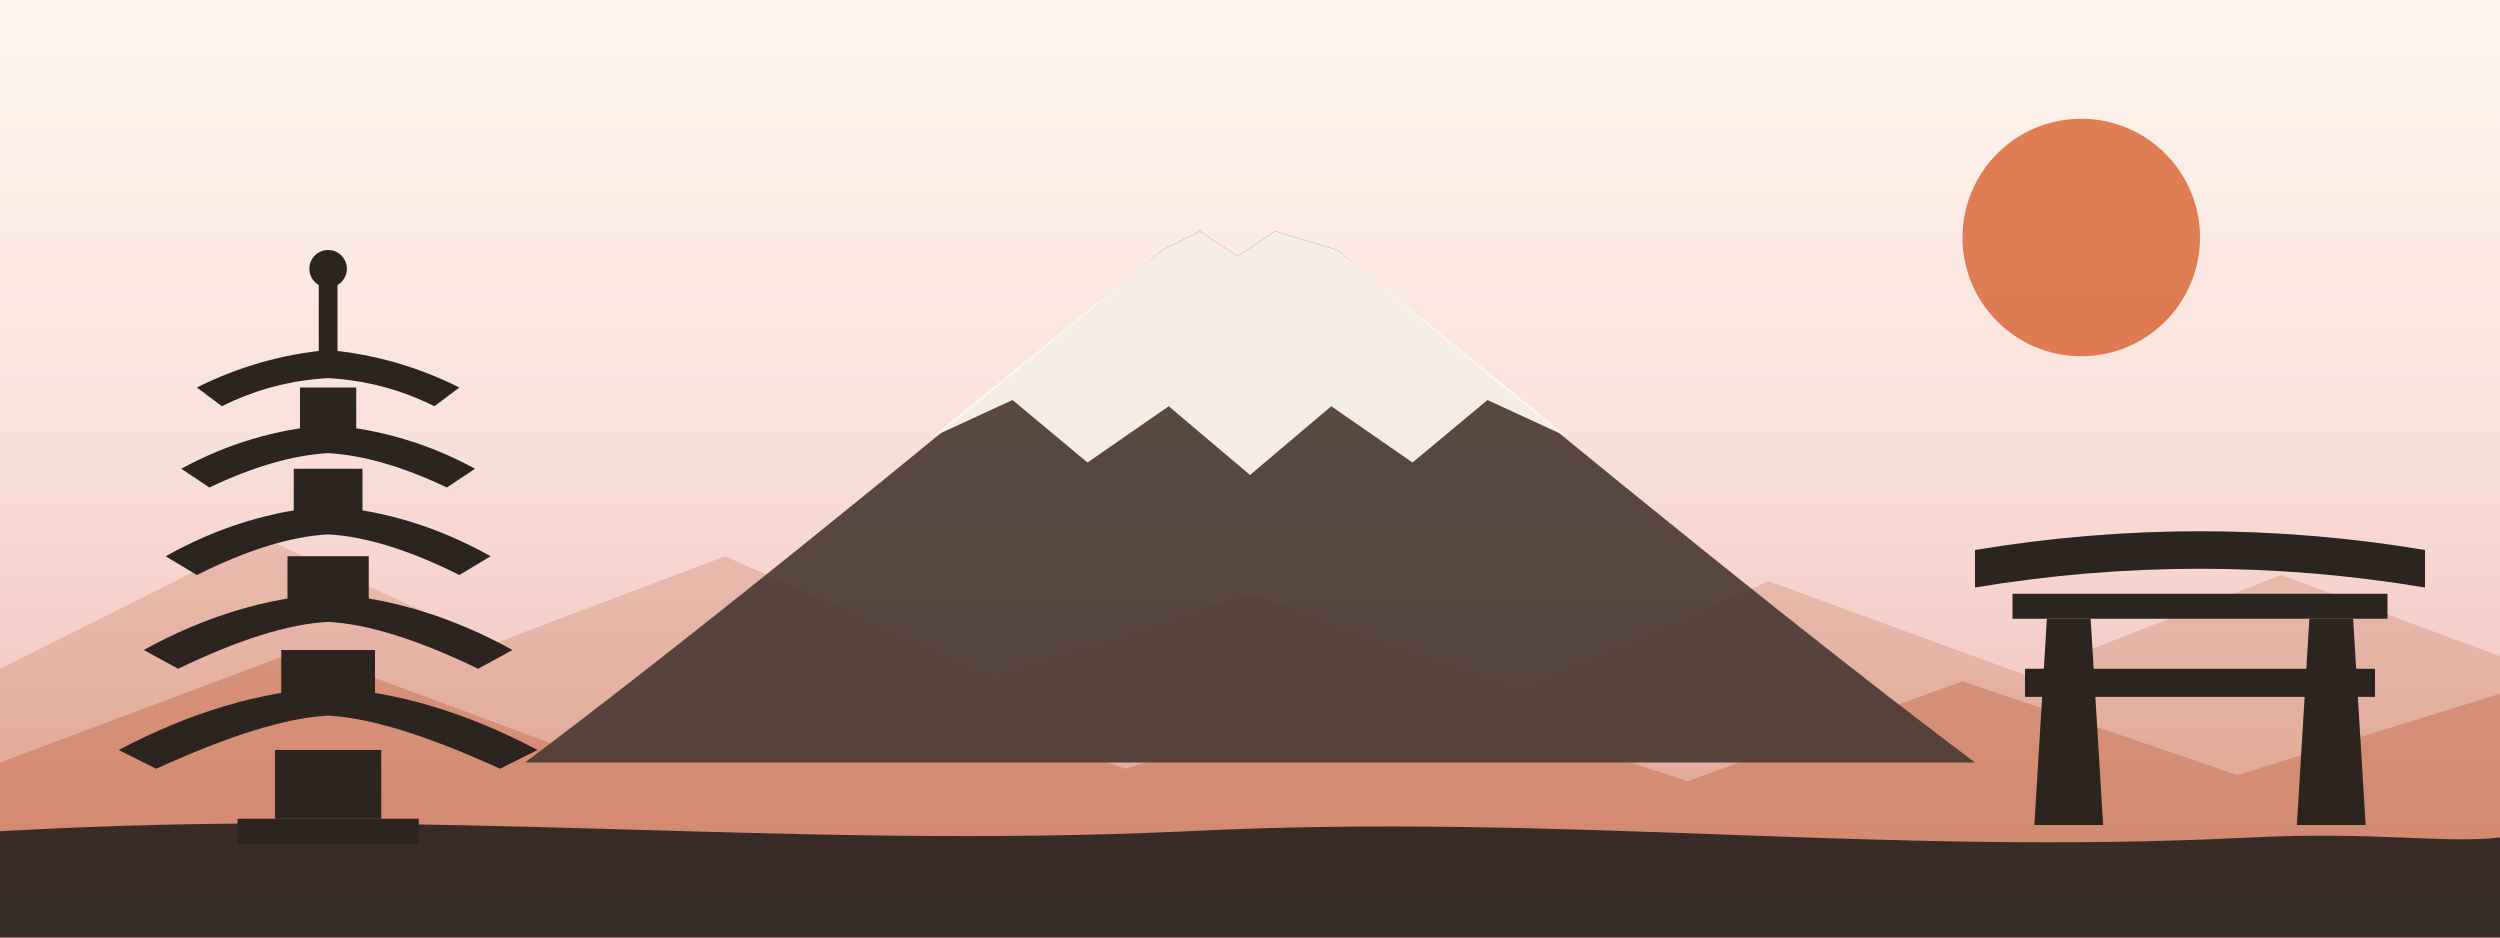
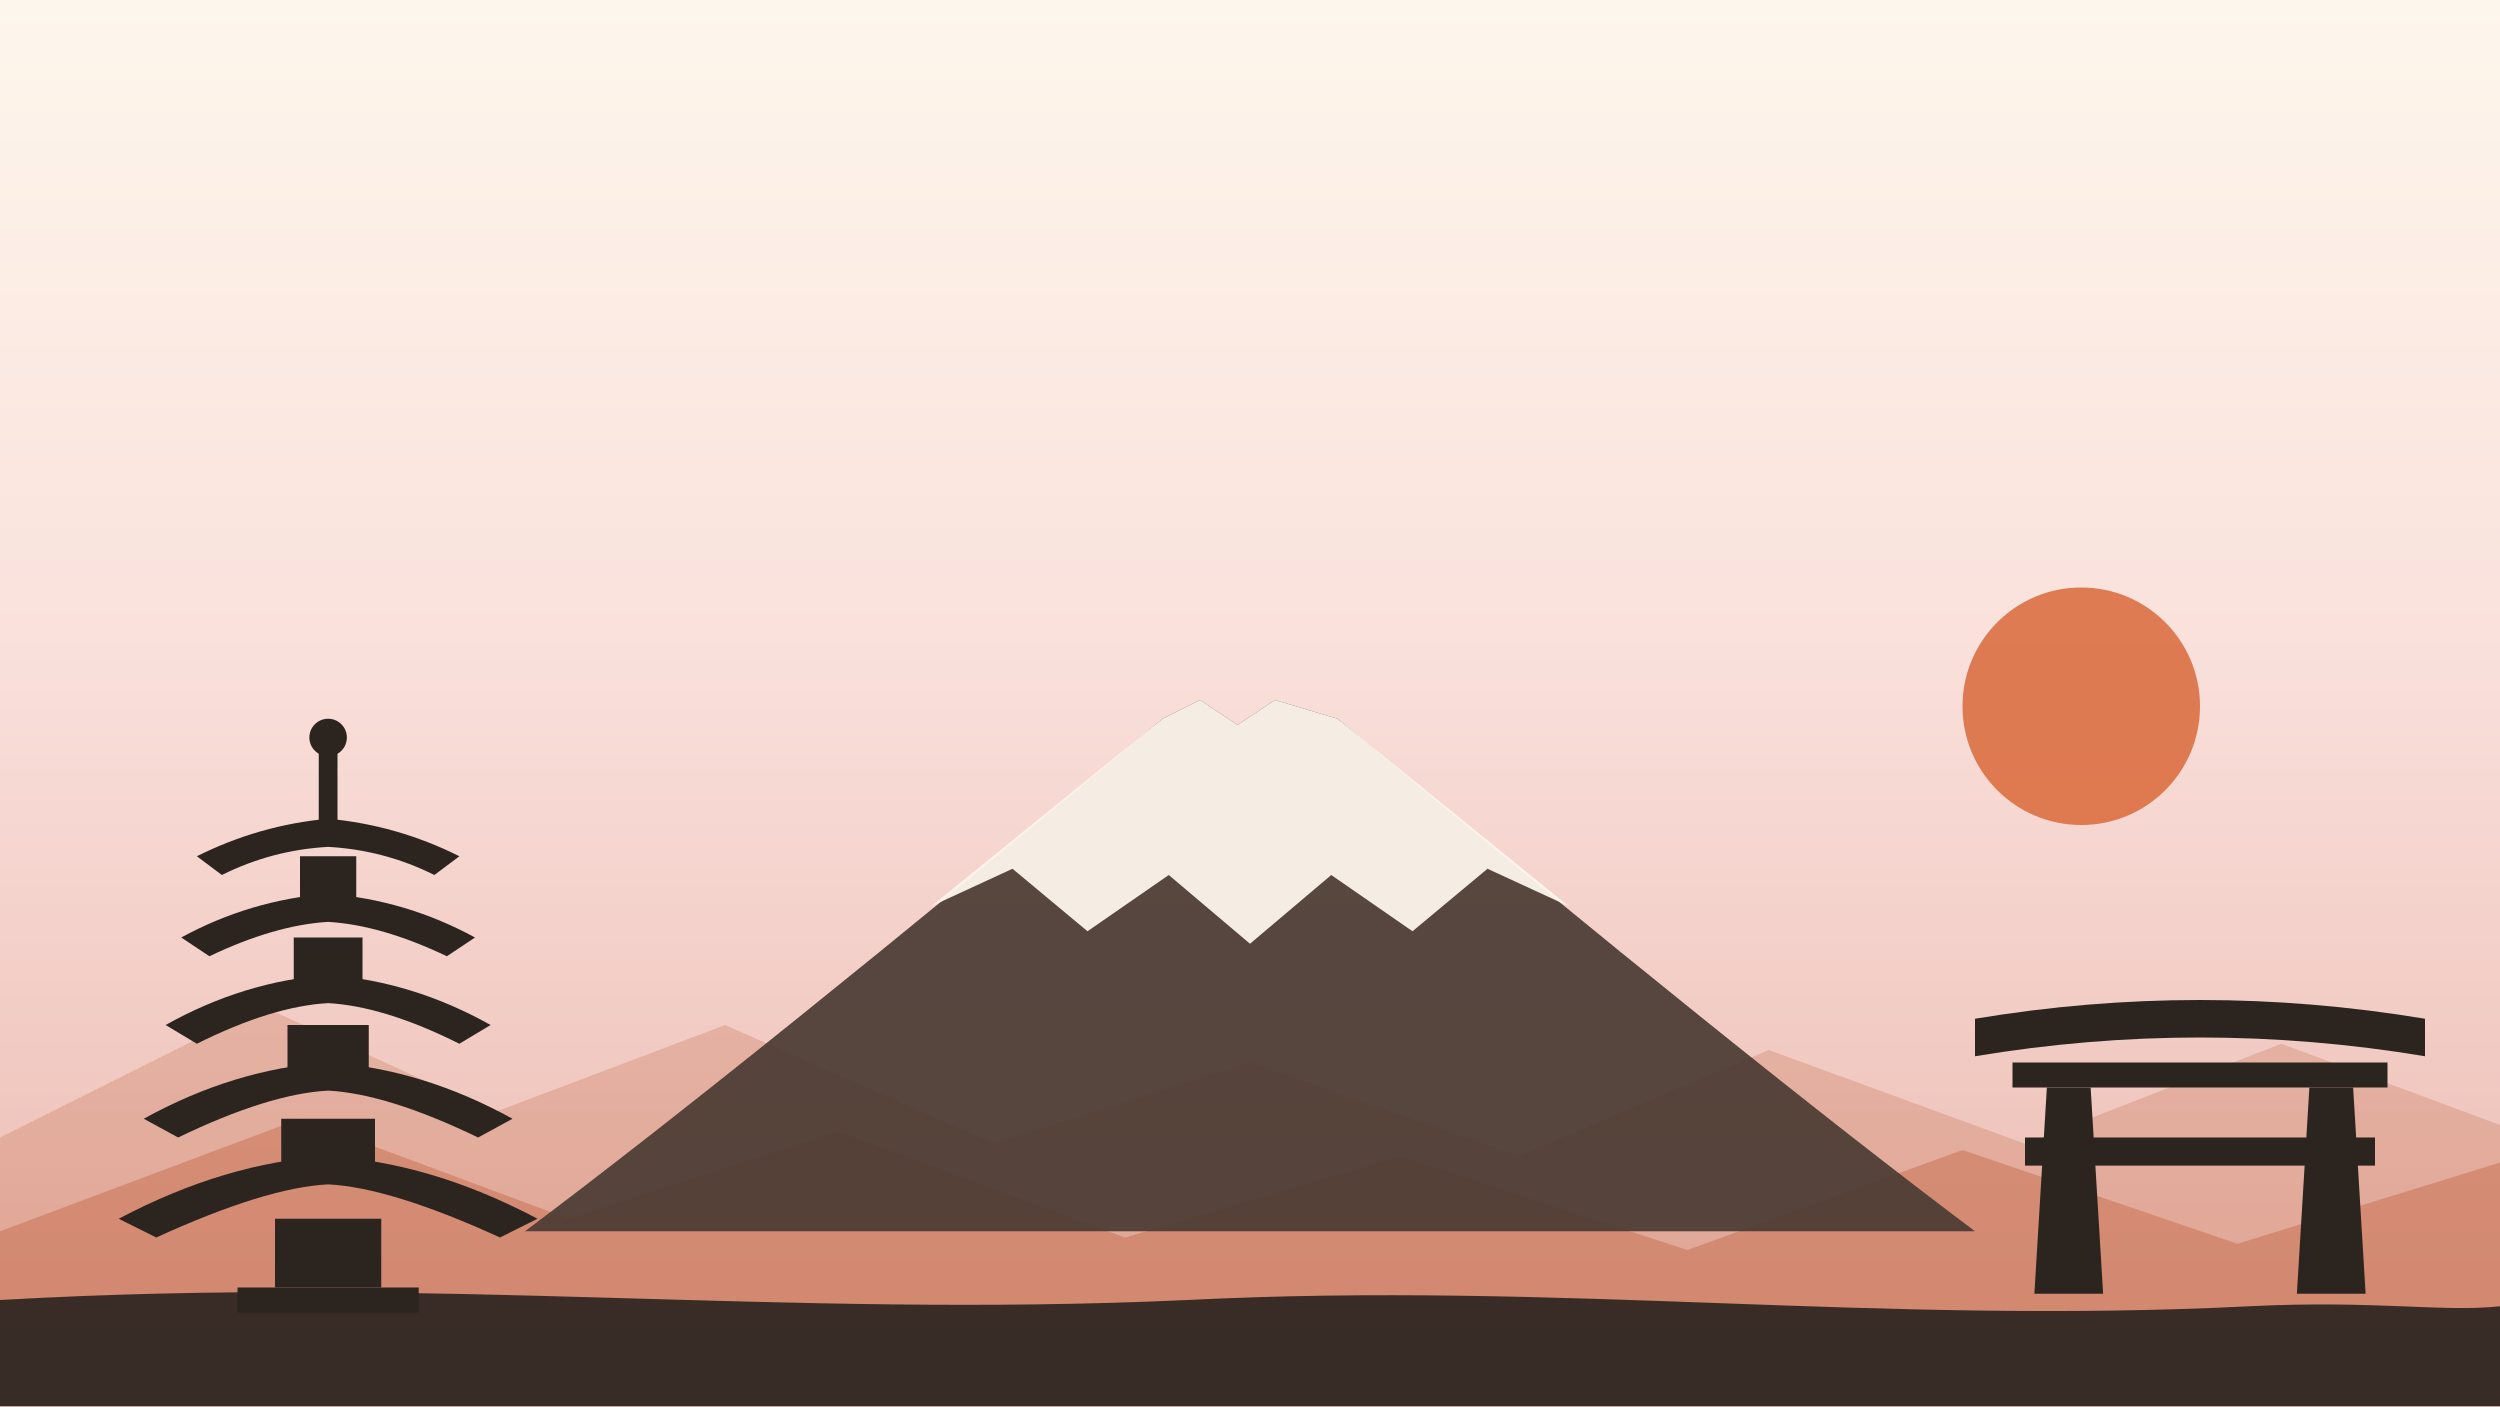
- <svg xmlns="http://www.w3.org/2000/svg" viewBox="0 0 800 300" width="800" height="300" role="img" aria-label="ญี่ปุ่น">
+ <svg xmlns="http://www.w3.org/2000/svg" viewBox="0 0 800 450" width="800" height="450" role="img" aria-label="ญี่ปุ่น">
  <defs>
    <linearGradient id="jp-sky" x1="0" y1="0" x2="0" y2="1">
      <stop offset="0" stop-color="#fdf6ec" />
      <stop offset="0.45" stop-color="#fae1dc" />
      <stop offset="1" stop-color="#eab8ae" />
    </linearGradient>
  </defs>
-   <rect width="800" height="300" fill="url(#jp-sky)" />
-   <circle cx="666" cy="76" r="38" fill="#d9683a" opacity="0.85" />
-   <path d="M0 214 L84 172 L158 206 L232 178 L318 216 L400 190 L486 220 L566 186 L648 216 L730 184 L800 210 L800 300 L0 300 Z" fill="#b8502a" opacity="0.22" />
-   <path d="M0 244 L96 208 L182 240 L268 212 L360 246 L448 220 L540 250 L628 218 L716 248 L800 222 L800 300 L0 300 Z" fill="#b8502a" opacity="0.34" />
-   <path d="M168 244 Q240 190 372 80 L384 74 L396 82 L408 74 L428 80 Q560 190 632 244 Z" fill="#4a3b33" opacity="0.92" />
-   <path d="M372 80 L384 74 L396 82 L408 74 L428 80 L502 140 L476 128 L452 148 L426 130 L400 152 L374 130 L348 148 L324 128 L298 140 Z" fill="#fdf6ec" opacity="0.95" />
-   <g fill="#2b241f">
-     <path d="M63 124 Q83 114 105 112 Q127 114 147 124 L139 130 Q123 122 105 121 Q87 122 71 130 Z" />
-     <rect x="96" y="124" width="18" height="14" />
-     <path d="M58 150 Q80 138 105 136 Q130 138 152 150 L143 156 Q122 146 105 145 Q88 146 67 156 Z" />
-     <rect x="94" y="150" width="22" height="16" />
-     <path d="M53 178 Q78 164 105 162 Q132 164 157 178 L147 184 Q123 172 105 171 Q87 172 63 184 Z" />
-     <rect x="92" y="178" width="26" height="18" />
-     <path d="M46 208 Q75 192 105 190 Q135 192 164 208 L153 214 Q124 200 105 199 Q86 200 57 214 Z" />
-     <rect x="90" y="208" width="30" height="20" />
-     <path d="M38 240 Q72 222 105 220 Q138 222 172 240 L160 246 Q125 230 105 229 Q85 230 50 246 Z" />
-     <rect x="88" y="240" width="34" height="22" />
-     <rect x="76" y="262" width="58" height="8" />
-     <rect x="102" y="88" width="6" height="26" />
-     <circle cx="105" cy="86" r="6" />
+   <rect width="800" height="450" fill="url(#jp-sky)" />
+   <g transform="translate(0,150)">
+     <circle cx="666" cy="76" r="38" fill="#d9683a" opacity="0.85" />
+     <path d="M0 214 L84 172 L158 206 L232 178 L318 216 L400 190 L486 220 L566 186 L648 216 L730 184 L800 210 L800 300 L0 300 Z" fill="#b8502a" opacity="0.22" />
+     <path d="M0 244 L96 208 L182 240 L268 212 L360 246 L448 220 L540 250 L628 218 L716 248 L800 222 L800 300 L0 300 Z" fill="#b8502a" opacity="0.34" />
+     <path d="M168 244 Q240 190 372 80 L384 74 L396 82 L408 74 L428 80 Q560 190 632 244 Z" fill="#4a3b33" opacity="0.92" />
+     <path d="M372 80 L384 74 L396 82 L408 74 L428 80 L502 140 L476 128 L452 148 L426 130 L400 152 L374 130 L348 148 L324 128 L298 140 Z" fill="#fdf6ec" opacity="0.95" />
+     <g fill="#2b241f">
+       <path d="M63 124 Q83 114 105 112 Q127 114 147 124 L139 130 Q123 122 105 121 Q87 122 71 130 Z" />
+       <rect x="96" y="124" width="18" height="14" />
+       <path d="M58 150 Q80 138 105 136 Q130 138 152 150 L143 156 Q122 146 105 145 Q88 146 67 156 Z" />
+       <rect x="94" y="150" width="22" height="16" />
+       <path d="M53 178 Q78 164 105 162 Q132 164 157 178 L147 184 Q123 172 105 171 Q87 172 63 184 Z" />
+       <rect x="92" y="178" width="26" height="18" />
+       <path d="M46 208 Q75 192 105 190 Q135 192 164 208 L153 214 Q124 200 105 199 Q86 200 57 214 Z" />
+       <rect x="90" y="208" width="30" height="20" />
+       <path d="M38 240 Q72 222 105 220 Q138 222 172 240 L160 246 Q125 230 105 229 Q85 230 50 246 Z" />
+       <rect x="88" y="240" width="34" height="22" />
+       <rect x="76" y="262" width="58" height="8" />
+       <rect x="102" y="88" width="6" height="26" />
+       <circle cx="105" cy="86" r="6" />
+     </g>
+     <g fill="#2b241f">
+       <path d="M632 176 Q704 164 776 176 L776 188 Q704 176 632 188 Z" />
+       <rect x="644" y="190" width="120" height="8" />
+       <rect x="648" y="214" width="112" height="9" />
+       <path d="M655 198 L669 198 L673 264 L651 264 Z" />
+       <path d="M739 198 L753 198 L757 264 L735 264 Z" />
+     </g>
+     <path d="M0 266 C140 258 250 272 380 266 C500 260 600 274 720 268 C760 266 782 270 800 268 L800 300 L0 300 Z" fill="#2b241f" opacity="0.92" />
  </g>
-   <g fill="#2b241f">
-     <path d="M632 176 Q704 164 776 176 L776 188 Q704 176 632 188 Z" />
-     <rect x="644" y="190" width="120" height="8" />
-     <rect x="648" y="214" width="112" height="9" />
-     <path d="M655 198 L669 198 L673 264 L651 264 Z" />
-     <path d="M739 198 L753 198 L757 264 L735 264 Z" />
-   </g>
-   <path d="M0 266 C140 258 250 272 380 266 C500 260 600 274 720 268 C760 266 782 270 800 268 L800 300 L0 300 Z" fill="#2b241f" opacity="0.92" />
</svg>
